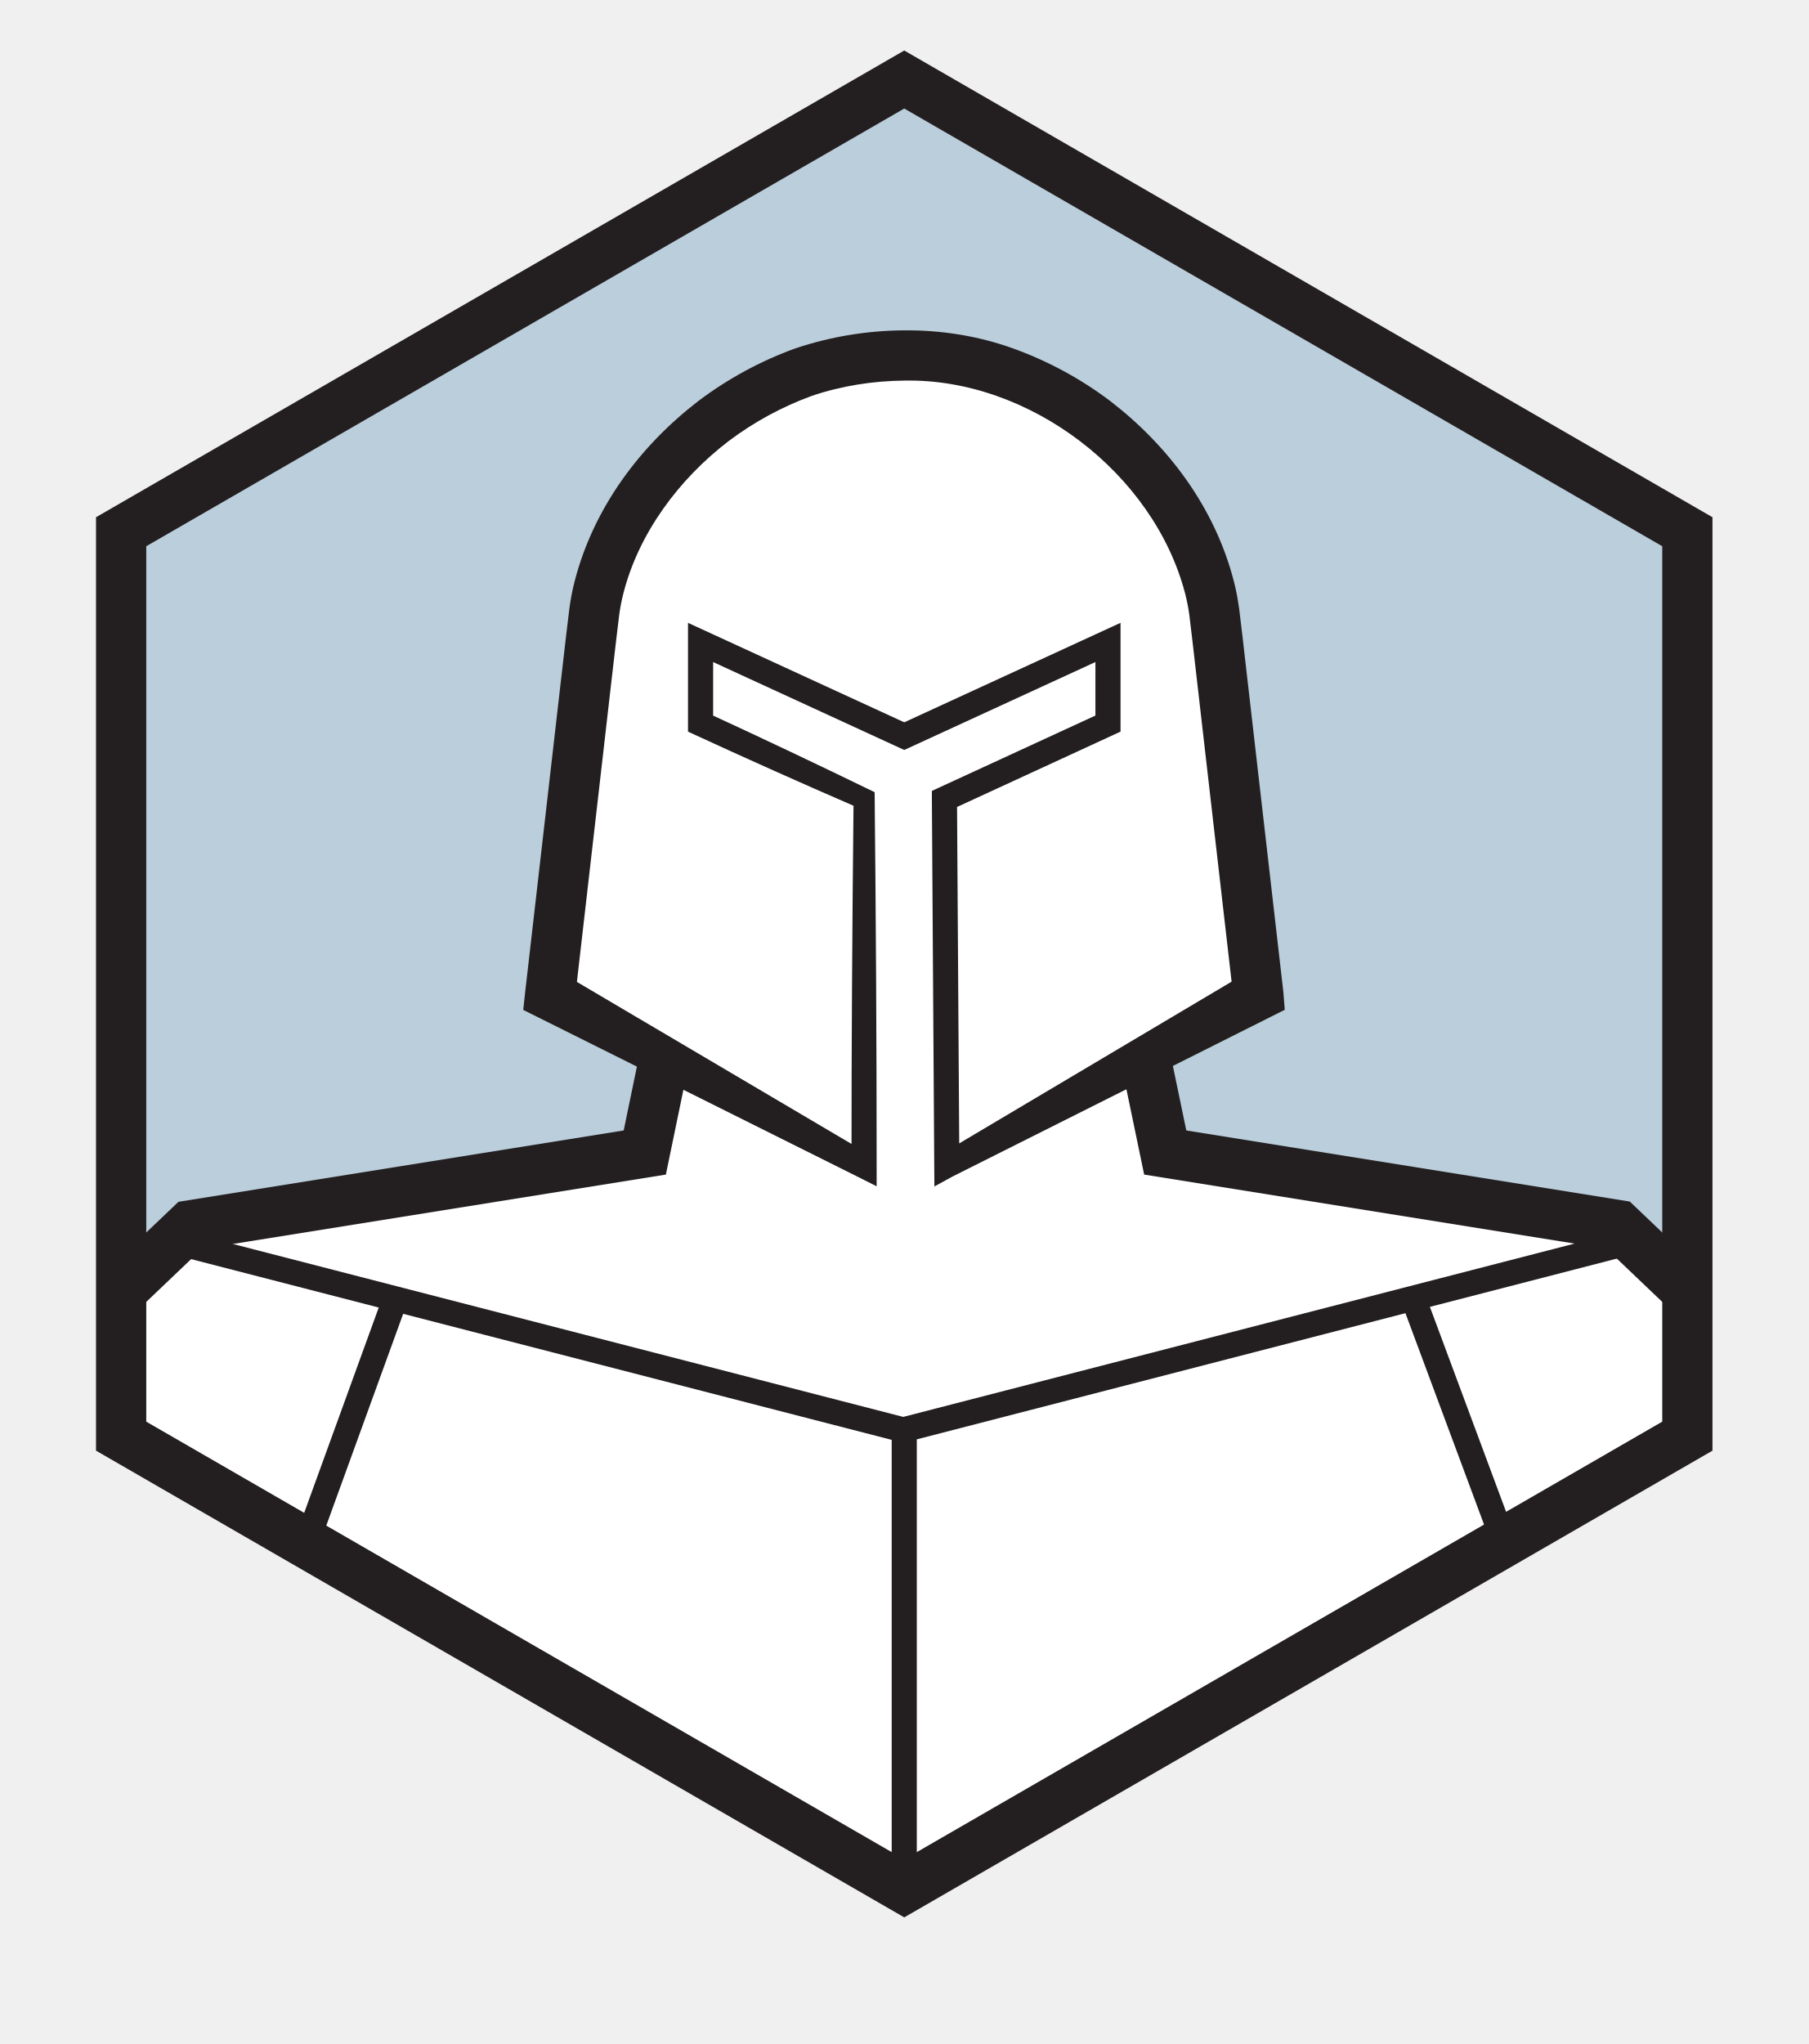
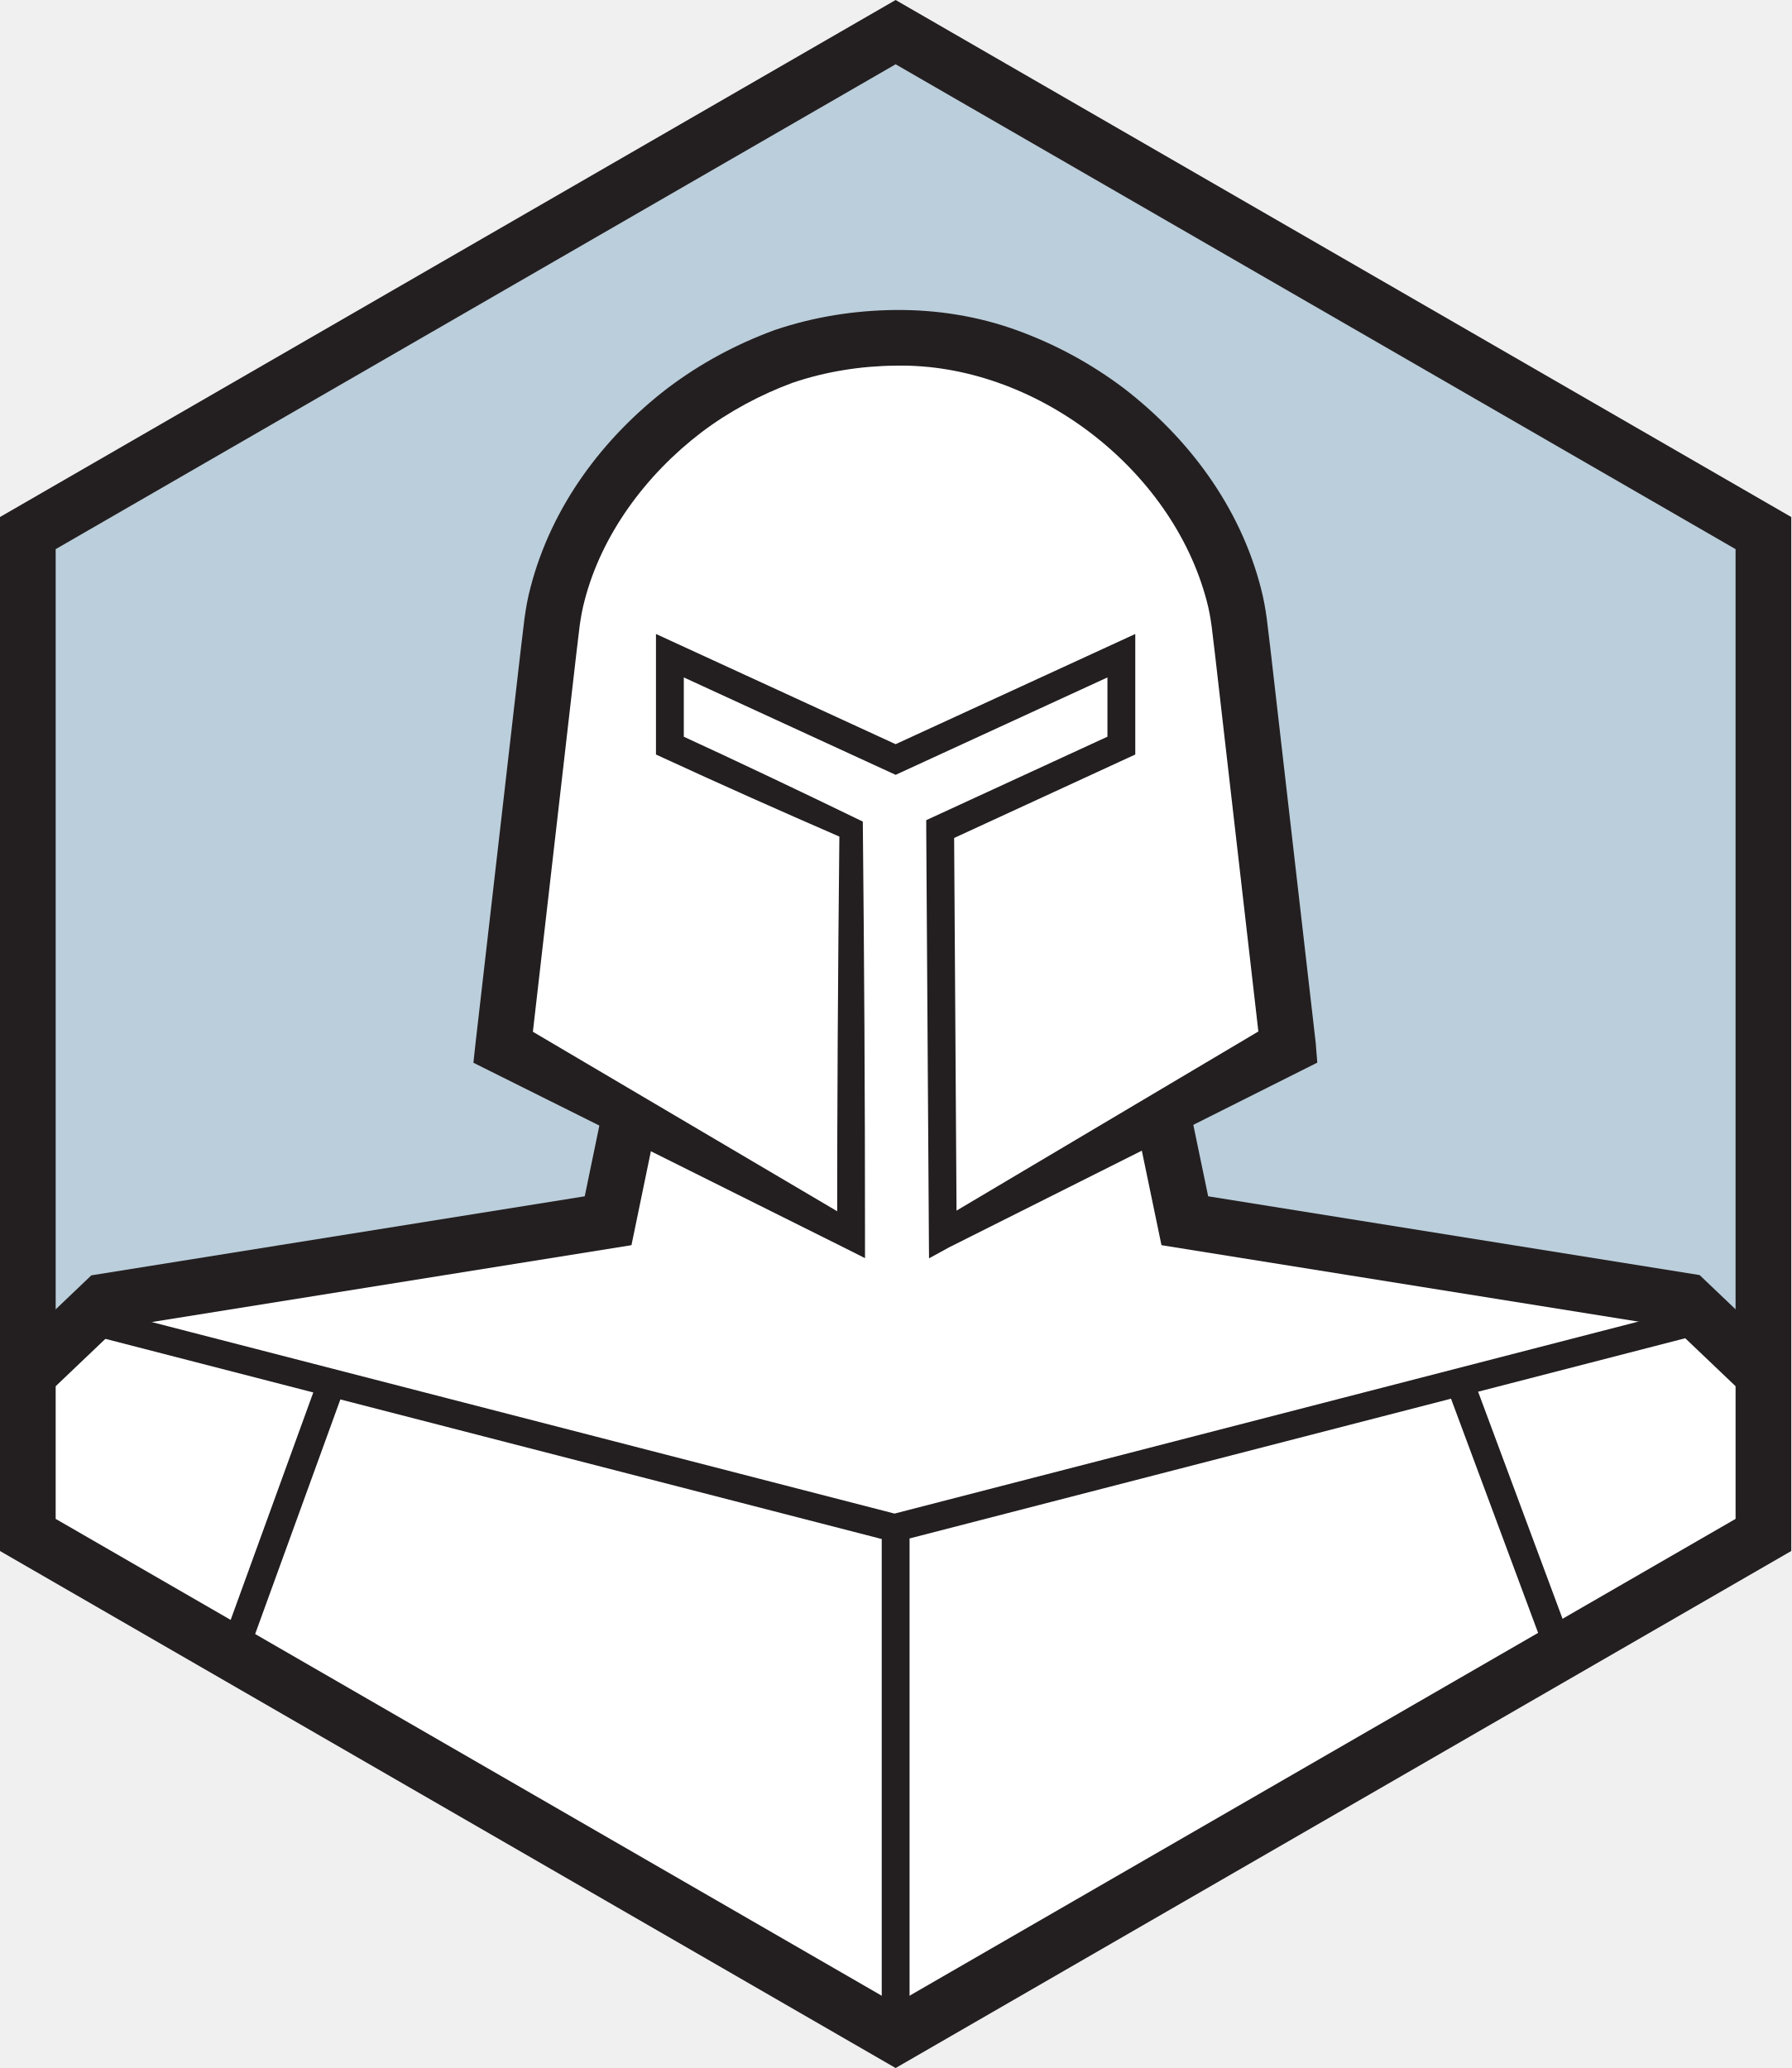
- <svg xmlns="http://www.w3.org/2000/svg" viewBox="0 0 300 339" fill-rule="evenodd" clip-rule="evenodd" stroke-miterlimit="10">
-   <g transform="translate(0 .688) scale(4.16667)">
-     <path fill="none" d="M0 0h72v81H0z" />
-     <clipPath id="prefix__a">
-       <path d="M0 0h72v81H0z" />
+ <svg xmlns="http://www.w3.org/2000/svg" fill-rule="evenodd" stroke-miterlimit="10" clip-rule="evenodd" viewBox="0 0 64.354 74.309" xml:space="preserve">
+   <path fill="#fff" fill-rule="nonzero" d="M30.706 1.275v-.01l-.239-.111Zm2.181-.01v.01l.239-.121Z" />
+   <path fill="#231f20" fill-rule="nonzero" d="M30.706 1.275v-.01l-.239-.111Zm2.181-.01v.01l.239-.121Z" />
+   <path fill="#3f7faa" fill-rule="nonzero" d="M63.354 55.155v-36l-31.177-18-31.177 18v36l31.177 18z" opacity=".3" />
+   <g transform="translate(-3.8229 -1.8453)">
+     <clipPath id="a">
+       <path d="M4.823 21v36L36 75l31.177-18V21L36 3Z" clip-rule="nonzero" />
    </clipPath>
-     <g clip-path="url(#prefix__a)">
-       <path d="M34.53 3.12v-.01L34.29 3l.24.12zM36.71 3.11v.01l.24-.12-.24.11z" fill="#fff" fill-rule="nonzero" />
-       <path d="M34.53 3.12v-.01L34.29 3l.24.12zM36.71 3.11v.01l.24-.12-.24.11z" fill="#231f20" fill-rule="nonzero" />
-       <path d="M67.177 57V21L36 3 4.823 21v36L36 75l31.177-18z" fill="#3f7faa" fill-rule="nonzero" opacity=".3" />
-       <clipPath id="prefix__b">
-         <path d="M4.823 21v36L36 75l31.177-18V21L36 3 4.823 21z" clip-rule="nonzero" />
-       </clipPath>
-       <g clip-path="url(#prefix__b)">
-         <path d="M7.57 48.61l-11.02 10.5 8.03 10.52 7.11-7.36 3.02 9.33L36 83.71 57.29 71.6l3.02-9.33 7.11 7.36 8.03-10.52L64.42 48.6l-18.03-2.89-.74-3.56-.124-17.942H26.468L26.4 42.18l-.73 3.53-18.1 2.9z" fill="#fff" fill-rule="nonzero" stroke="#231f20" stroke-width="2" />
-         <path d="M7.48 49.404L35.96 56.75l29.123-7.518M36 83.71V56.75M60.363 62.528l-4.098-11.02M11.743 62.528l3.993-10.995" fill="none" stroke="#231f20" />
-         <path d="M34.4 31.637l-6.51-3v-3.23l8.11 3.73 8.11-3.73v3.23l-6.51 3 .094 14.584L50.1 39.438l-1.737-15.105c-.408-3.556-3.285-7.67-7.94-9.535-4.335-1.735-8.345-.2-8.845 0-4.656 1.865-7.533 5.979-7.94 9.535L21.9 39.45l12.5 6.794V31.637z" fill="#fff" fill-rule="nonzero" />
-         <path d="M34.821 31.367c.05 4.944.08 9.917.08 14.876v.811l-.74-.372-.016-.008-12.722-6.346-.592-.295.076-.698.002-.018.933-8.123.466-4.062.234-2.03.124-1.03c.051-.379.12-.753.216-1.117.76-2.927 2.61-5.382 4.923-7.16a14.788 14.788 0 013.861-2.094 13.925 13.925 0 014.332-.717c1.47-.012 2.956.22 4.353.727a14.643 14.643 0 013.85 2.087c2.312 1.78 4.161 4.236 4.918 7.163.097.364.164.738.216 1.117l.124 1.03.233 2.03.467 4.061.934 8.123v.001l.056.706-.57.286-12.644 6.344-.735.402-.006-.838L37.1 31.64v-.324l.291-.134 6.51-2.999-.29.454v-3.23l.708.454-.004.002-8.106 3.728-.209.096-.209-.096-8.11-3.73.71-.454v3.23l-.292-.454a357.668 357.668 0 016.722 3.184m-.842.54a309.782 309.782 0 01-6.298-2.816l-.29-.134v-4.33l.708.325 8.11 3.73h-.418l8.106-3.728.004-.002.71-.326v4.331l-.292.134-6.51 3 .291-.458v.001l.094 14.583-.739-.435L49.62 38.56l-.514.991-.934-8.123-.467-4.062-.233-2.03-.12-1a7.263 7.263 0 00-.173-.889c-1.25-4.772-6.194-8.558-11.167-8.463-1.25.01-2.527.212-3.7.611a12.823 12.823 0 00-3.298 1.793c-1.997 1.525-3.585 3.68-4.193 6.055a7.243 7.243 0 00-.172.888l-.12 1-.234 2.03-.466 4.061-.933 8.123-.002.02-.516-.994 12.245 7.224.016.01-.739.438c-.002-4.779.03-9.543.08-14.337" fill="#231f20" fill-rule="nonzero" />
-       </g>
-       <g>
-         <path d="M67.177 57V21L36 3 4.823 21v36L36 75l31.177-18z" fill="none" stroke="#231f20" stroke-width="2" />
-       </g>
+     <g clip-path="url(#a)">
+       <path fill="#fff" fill-rule="nonzero" stroke="#231f20" stroke-width="2" d="M7.57 48.61c-3.673 3.5-7.347 7-11.02 10.5l8.03 10.52 7.11-7.36 3.02 9.33c7.097 4.037 14.193 8.073 21.29 12.11l21.29-12.11 3.02-9.33 7.11 7.36 8.03-10.52c-3.677-3.503-7.353-7.007-11.03-10.51l-18.03-2.89-.74-3.56-.124-17.942h-19.058l-.068 17.972-.73 3.53z" />
+       <path fill="none" stroke="#231f20" d="m7.479 49.404 28.482 7.345 29.122-7.518M36.001 83.709v-26.96m24.362 5.779L56.265 51.507M11.743 62.528l3.993-10.994" />
+       <path fill="#fff" fill-rule="nonzero" d="m34.4 31.637-6.51-3v-3.23l8.11 3.73 8.11-3.73v3.23l-6.51 3 .094 14.584 12.406-6.783-1.737-15.105c-.408-3.556-3.285-7.67-7.941-9.535-4.334-1.735-8.344-.2-8.844 0-4.656 1.865-7.533 5.979-7.941 9.535l-1.737 15.117 12.5 6.794Z" />
+       <path fill="#231f20" fill-rule="nonzero" d="M34.821 31.367c.05 4.944.08 9.917.079 14.876v.811l-.739-.372-.016-.008-12.722-6.346-.592-.295.076-.698.002-.018.933-8.123.466-4.062.234-2.03.124-1.031c.051-.378.119-.752.216-1.116.759-2.927 2.609-5.382 4.923-7.16 1.176-.887 2.45-1.577 3.861-2.094 1.408-.475 2.859-.702 4.332-.717 1.47-.012 2.956.219 4.353.727 1.388.502 2.679 1.204 3.849 2.087 2.313 1.78 4.162 4.236 4.919 7.163.097.364.164.738.216 1.117l.124 1.029.233 2.031.467 4.061.934 8.123v.001l.056.706-.57.286-12.644 6.344h-.001l-.734.402-.006-.838-.094-14.583v-.324l.291-.134 6.509-2.999h.001l-.291.454v-3.23l.709.454-.004.002-8.106 3.728-.209.096-.209-.096-8.11-3.73.709-.454v3.23l-.291-.454c2.253 1.036 4.505 2.108 6.722 3.184m-.842.539c-2.123-.923-4.211-1.852-6.298-2.815l-.291-.134v-4.331l.709.326 8.11 3.73h-.418l8.106-3.728.004-.002.709-.326v4.331l-.291.134-6.51 3 .291-.458v.001l.094 14.583-.739-.435v-.001l12.165-7.221-.514.991-.934-8.123-.467-4.062-.233-2.03-.12-1c-.042-.297-.093-.594-.173-.889-1.251-4.772-6.194-8.558-11.167-8.463-1.25.01-2.527.212-3.701.611-1.147.421-2.299 1.034-3.297 1.793-1.997 1.525-3.585 3.679-4.193 6.055-.079.295-.131.591-.172.888l-.12.999-.234 2.031-.466 4.061-.933 8.123-.002.019-.516-.993 12.245 7.224.016.009-.739.439c-.002-4.779.029-9.543.079-14.337" />
    </g>
  </g>
+   <path fill="none" stroke="#231f20" stroke-width="2" d="M63.354 55.155v-36l-31.177-18-31.177 18v36l31.177 18z" />
</svg>
